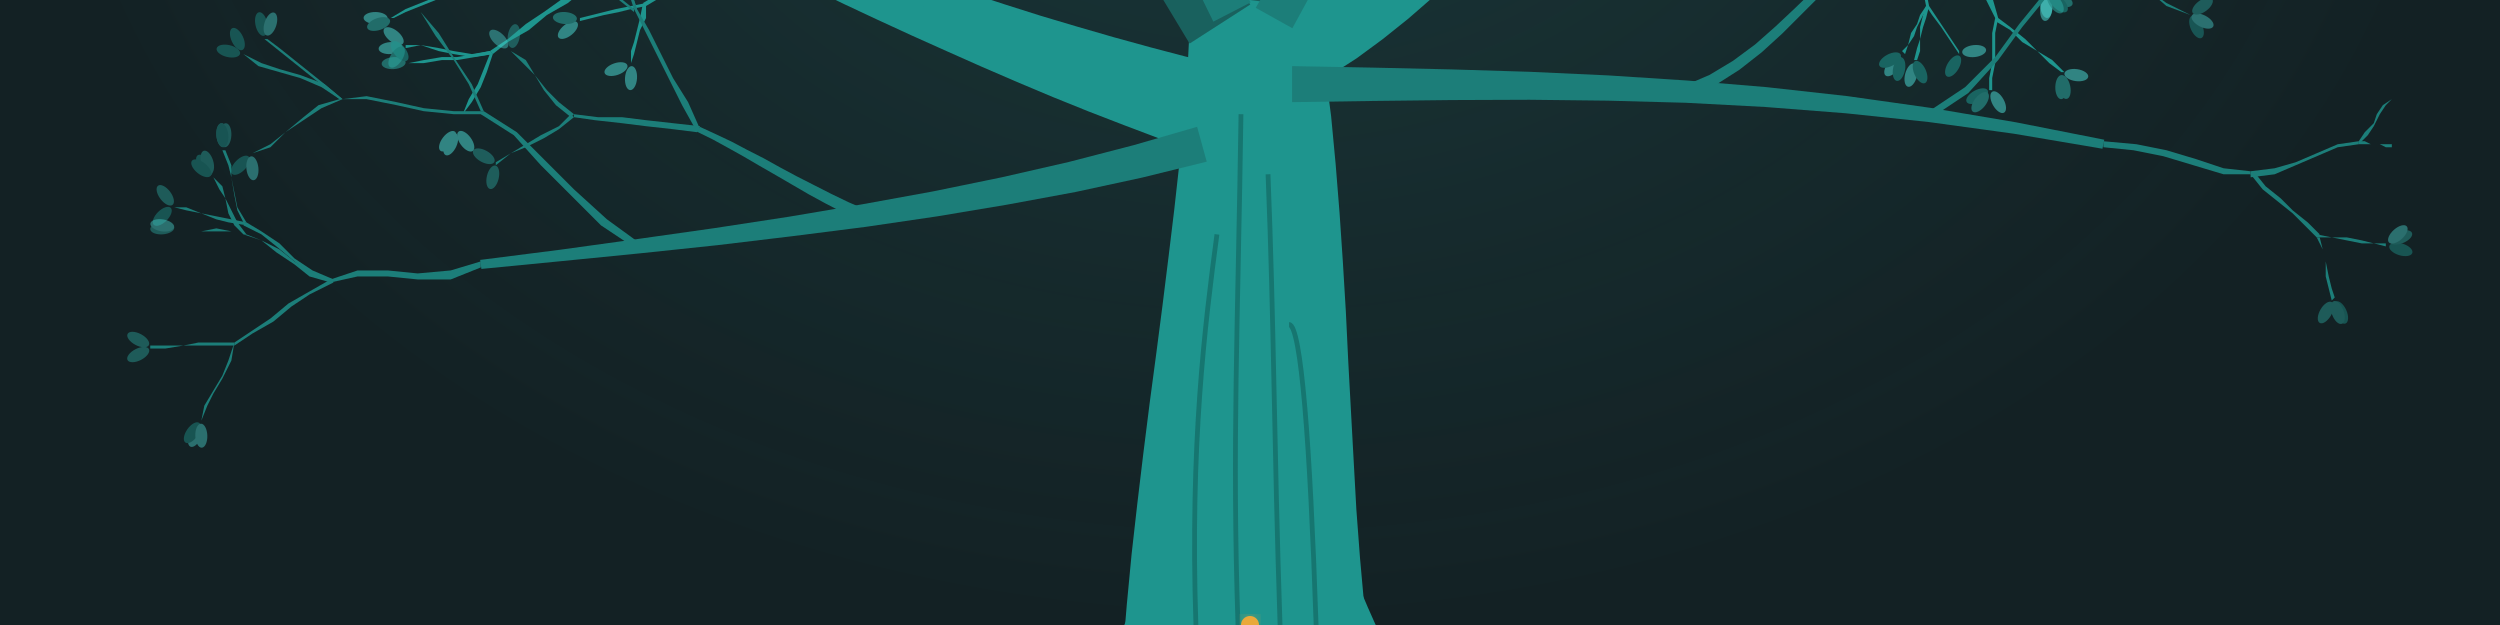
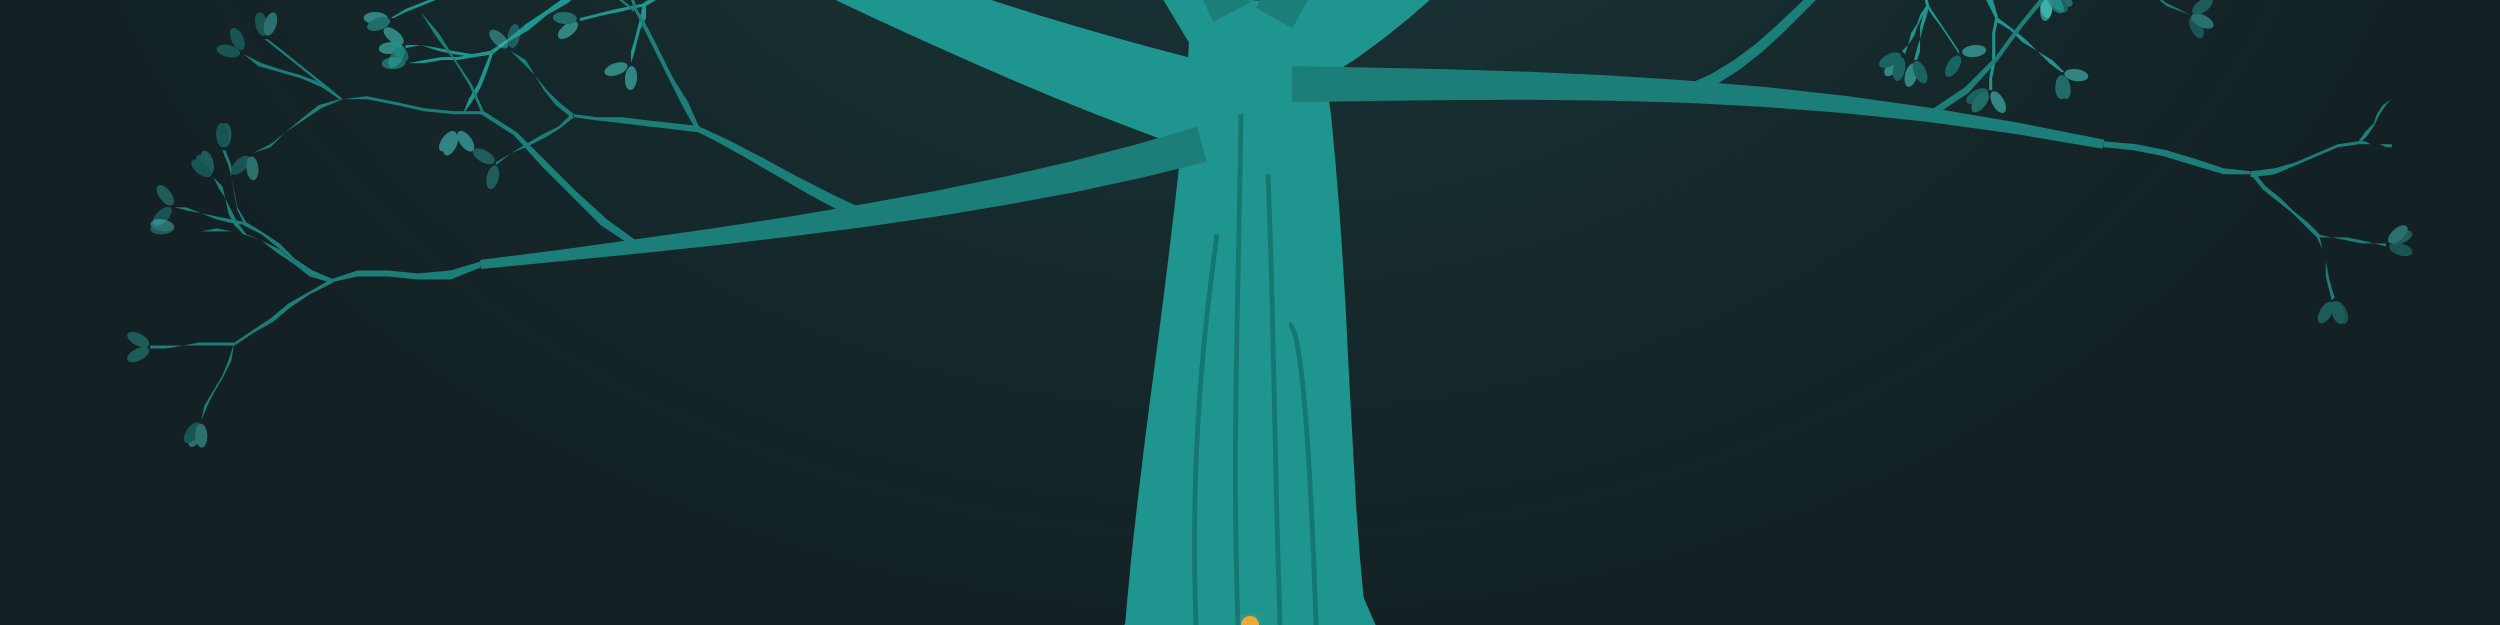
<svg xmlns="http://www.w3.org/2000/svg" viewBox="0 392 832 208" width="832" height="208" role="img" aria-label="">
  <defs>
    <filter id="glow" x="-200%%" y="-200%%" width="500%%" height="500%%">
      <feGaussianBlur stdDeviation="2.5" result="b" />
      <feMerge>
        <feMergeNode in="b" />
        <feMergeNode in="SourceGraphic" />
      </feMerge>
    </filter>
    <radialGradient id="haloA">
      <stop offset="0" stop-color="#E9A93A" stop-opacity="0.75" />
      <stop offset="1" stop-color="#E9A93A" stop-opacity="0" />
    </radialGradient>
    <radialGradient id="haloT">
      <stop offset="0" stop-color="#48D1CC" stop-opacity="0.75" />
      <stop offset="1" stop-color="#48D1CC" stop-opacity="0" />
    </radialGradient>
    <radialGradient id="haloW">
      <stop offset="0" stop-color="#FFFFFF" stop-opacity="0.75" />
      <stop offset="1" stop-color="#FFFFFF" stop-opacity="0" />
    </radialGradient>
    <linearGradient id="sheen" x1="0" y1="0" x2="0" y2="1">
      <stop offset="0" stop-color="#FFFFFF" stop-opacity="0.10" />
      <stop offset="1" stop-color="#FFFFFF" stop-opacity="0" />
    </linearGradient>
  </defs>
  <style>@media (prefers-reduced-motion: reduce) { .m { display: none } }</style>
  <defs>
    <filter id="shadow" x="-20%" y="-20%" width="140%" height="160%">
      <feGaussianBlur stdDeviation="4" />
    </filter>
    <linearGradient id="budfill" x1="0" y1="0" x2="0" y2="1">
      <stop offset="0" stop-color="#15717A" />
      <stop offset="1" stop-color="#0B4F55" />
    </linearGradient>
  </defs>
  <rect width="832" height="864" rx="16" fill="#132124" />
  <radialGradient id="crown" cx="50%" cy="50%" r="50%">
    <stop offset="0" stop-color="#48D1CC" stop-opacity="0.13" />
    <stop offset="1" stop-color="#48D1CC" stop-opacity="0" />
  </radialGradient>
  <ellipse cx="416" cy="300" rx="400" ry="300" fill="url(#crown)" />
  <path d="M459.9 637.4 L457.6 622.9 L455.6 608.3 L454.0 593.2 L452.6 577.6 L451.4 561.6 L450.5 545.3 L449.6 528.8 L448.7 512.3 L447.9 495.7 L446.9 479.1 L445.8 462.8 L444.5 446.6 L443.0 430.7 L441.0 415.3 L438.7 400.3 L435.9 386.2 L396.1 389.8 L395.8 403.4 L395.1 417.2 L394.0 431.5 L392.5 446.4 L390.8 461.7 L388.9 477.4 L386.9 493.5 L384.8 509.7 L382.6 526.2 L380.5 542.9 L378.5 559.6 L376.6 576.4 L375.0 593.2 L373.6 610.0 L372.6 626.7 L372.1 642.6 Z" fill="#1E958E" />
  <path d="M378.8 589.4 L376.8 594.1 L374.8 598.6 L372.7 603.2 L370.6 607.7 L368.3 612.2 L366.0 616.7 L363.5 621.2 L361.0 625.7 L358.4 630.3 L355.6 635.0 L352.7 639.7 L349.8 644.5 L346.6 649.4 L343.4 654.4 L340.0 659.5 L336.5 664.7 L339.5 667.3 L344.1 662.9 L348.6 658.7 L352.9 654.5 L357.1 650.5 L361.2 646.5 L365.2 642.5 L369.2 638.6 L373.0 634.8 L376.7 630.9 L380.4 627.0 L384.0 623.1 L387.6 619.1 L391.1 615.1 L394.5 611.0 L397.9 606.8 L401.2 602.6 Z" fill="#1E958E" />
  <path d="M430.8 602.6 L434.1 606.8 L437.5 611.0 L440.9 615.1 L444.4 619.1 L448.0 623.1 L451.6 627.0 L455.3 630.9 L459.0 634.8 L462.8 638.6 L466.8 642.5 L470.8 646.5 L474.9 650.5 L479.1 654.5 L483.4 658.7 L487.9 662.9 L492.5 667.3 L495.5 664.7 L492.0 659.5 L488.6 654.4 L485.4 649.4 L482.2 644.5 L479.3 639.7 L476.4 635.0 L473.6 630.3 L471.0 625.7 L468.5 621.2 L466.0 616.7 L463.7 612.2 L461.4 607.7 L459.3 603.2 L457.2 598.6 L455.2 594.1 L453.2 589.4 Z" fill="#1E958E" />
  <path d="M398 600 C396 540 401 500 405 470" fill="none" stroke="#146E69" stroke-width="1.6" opacity="0.8" />
  <path d="M412 600 C410 540 412 500 413 430" fill="none" stroke="#146E69" stroke-width="1.6" opacity="0.8" />
  <path d="M426 600 C424 540 424 500 422 450" fill="none" stroke="#146E69" stroke-width="1.6" opacity="0.8" />
  <path d="M438 600 C436 540 433 500 429 500" fill="none" stroke="#146E69" stroke-width="1.6" opacity="0.8" />
  <g class="m">
    <circle r="6.2" fill="url(#haloA)" />
    <circle r="2.2" fill="#E9A93A" />
    <animateMotion dur="3.6s" begin="0.0s" repeatCount="indefinite" path="M416 640 C410 560 424 460 416 400" />
  </g>
  <g class="m" opacity="0">
    <animate attributeName="opacity" to="1" begin="1.8s" dur="0.01s" fill="freeze" />
    <circle r="6.2" fill="url(#haloA)" />
    <circle r="2.2" fill="#E9A93A" />
    <animateMotion dur="3.6s" begin="1.8s" repeatCount="indefinite" path="M416 640 C410 560 424 460 416 400" />
  </g>
  <path d="M406.3 413.6 L394.5 410.8 L382.7 407.7 L370.7 404.4 L358.6 400.9 L346.5 397.3 L334.5 393.5 L322.5 389.6 L310.6 385.7 L298.9 381.7 L287.4 377.8 L276.2 373.8 L265.3 370.0 L254.7 366.2 L244.6 362.6 L234.9 359.1 L225.8 355.9 L222.2 364.1 L230.9 368.6 L240.0 373.3 L249.7 378.1 L259.7 383.1 L270.2 388.2 L281.0 393.4 L292.1 398.6 L303.4 403.8 L315.0 409.0 L326.7 414.2 L338.5 419.3 L350.4 424.3 L362.3 429.1 L374.2 433.7 L386.1 438.2 L397.7 442.4 Z" fill="#1E958E" />
  <g class="m">
    <circle r="6.4" fill="url(#haloA)" />
    <circle r="2.3" fill="#E9A93A" />
    <animateMotion dur="3.125s" begin="0.0s" repeatCount="indefinite" path="M402.0 428.0 C340.0 410.0 270.0 380.0 224.0 360.0" />
  </g>
  <path d="M346.0 403.1 L342.2 400.8 L338.2 398.5 L334.2 396.3 L330.3 394.2 L326.3 392.2 L322.3 390.3 L318.4 388.4 L314.5 386.6 L310.6 384.8 L306.8 383.0 L303.1 381.3 L299.5 379.5 L295.9 377.7 L292.4 375.9 L289.1 374.1 L285.8 372.1 L282.7 376.8 L285.8 379.1 L289.1 381.4 L292.4 383.7 L295.9 385.9 L299.4 388.1 L303.0 390.2 L306.6 392.4 L310.3 394.6 L313.9 396.8 L317.6 399.0 L321.3 401.2 L324.9 403.5 L328.5 405.9 L332.0 408.3 L335.5 410.8 L339.0 413.4 Z" fill="#1E958E" />
  <path d="M237 373 L232 377 L227 381 L223 386 L219 390 L214 393 L215 394 L220 391 L224 387 L229 383 L233 379 L239 376 Z" fill="#1E958E" />
  <path d="M215 393 L210 394 L205 395 L201 396 L197 397 L193 398 L193 399 L197 398 L201 397 L206 396 L210 395 L215 394 Z" fill="#1E958E" />
  <g opacity="0.55">
    <ellipse cx="189" cy="402" rx="4" ry="2" transform="rotate(141 189 402)" fill="#48D1CC" />
    <ellipse cx="188" cy="398" rx="4" ry="2" transform="rotate(184 188 398)" fill="#2BA59E" />
  </g>
  <path d="M214 393 L213 398 L212 402 L211 406 L210 409 L210 413 L210 413 L211 410 L212 406 L213 402 L215 398 L215 394 Z" fill="#1E958E" />
  <g opacity="0.55">
    <ellipse cx="205" cy="415" rx="4" ry="2" transform="rotate(161 205 415)" fill="#48D1CC" />
    <ellipse cx="210" cy="418" rx="4" ry="2" transform="rotate(94 210 418)" fill="#48D1CC" />
  </g>
  <path d="M309.2 390.2 L302.5 387.3 L295.7 384.8 L288.9 382.7 L282.1 380.7 L275.4 378.9 L268.9 377.2 L262.5 375.5 L256.4 373.6 L250.5 371.7 L244.8 369.4 L243.0 373.6 L248.5 376.4 L254.4 379.0 L260.6 381.4 L266.9 383.7 L273.3 386.0 L279.7 388.3 L286.1 390.7 L292.4 393.3 L298.7 396.1 L304.8 399.3 Z" fill="#1E958E" />
  <path d="M155 385 L150 388 L145 391 L140 393 L135 395 L130 398 L131 398 L135 396 L140 394 L145 392 L150 389 L155 386 Z" fill="#1E958E" />
  <g opacity="0.55">
    <ellipse cx="125" cy="398" rx="4" ry="2" transform="rotate(181 125 398)" fill="#48D1CC" />
    <ellipse cx="126" cy="400" rx="4" ry="2" transform="rotate(161 126 400)" fill="#2BA59E" />
  </g>
  <path d="M194 386 L188 391 L181 396 L175 400 L169 405 L163 409 L164 410 L169 406 L176 402 L182 397 L189 393 L195 388 Z" fill="#1E958E" />
  <path d="M163 409 L157 410 L151 409 L146 408 L140 407 L135 407 L135 408 L140 407 L146 409 L151 410 L157 411 L164 410 Z" fill="#1E958E" />
  <g opacity="0.55">
    <ellipse cx="130" cy="408" rx="4" ry="2" transform="rotate(176 130 408)" fill="#48D1CC" />
    <ellipse cx="131" cy="404" rx="4" ry="2" transform="rotate(219 131 404)" fill="#48D1CC" />
    <ellipse cx="132" cy="411" rx="4" ry="2" transform="rotate(123 132 411)" fill="#2BA59E" />
  </g>
  <path d="M163 410 L161 415 L159 420 L156 425 L154 430 L152 435 L152 435 L154 430 L157 426 L160 421 L162 416 L164 410 Z" fill="#1E958E" />
  <g opacity="0.55">
    <ellipse cx="150" cy="440" rx="4" ry="2" transform="rotate(115 150 440)" fill="#48D1CC" />
    <ellipse cx="149" cy="439" rx="4" ry="2" transform="rotate(127 149 439)" fill="#48D1CC" />
    <ellipse cx="155" cy="439" rx="4" ry="2" transform="rotate(54 155 439)" fill="#48D1CC" />
  </g>
  <path d="M163 409 L158 410 L152 411 L147 411 L141 412 L136 413 L136 413 L141 413 L147 412 L152 412 L158 411 L164 410 Z" fill="#1E958E" />
  <g opacity="0.55">
    <ellipse cx="131" cy="413" rx="4" ry="2" transform="rotate(176 131 413)" fill="#2BA59E" />
    <ellipse cx="133" cy="409" rx="4" ry="2" transform="rotate(231 133 409)" fill="#1E958E" />
  </g>
-   <path d="M416.1 393.5 L407.0 380.4 L397.8 367.1 L388.4 353.4 L378.9 339.5 L369.3 325.5 L359.5 311.6 L349.5 297.8 L339.3 284.2 L328.9 271.0 L318.3 258.2 L307.5 246.0 L296.5 234.4 L285.2 223.7 L273.7 213.8 L261.9 204.9 L250.0 197.1 L246.0 202.9 L257.1 211.3 L267.7 220.7 L278.1 231.0 L288.3 242.1 L298.2 254.0 L307.9 266.6 L317.4 279.7 L326.7 293.3 L335.8 307.2 L344.8 321.4 L353.6 335.8 L362.3 350.2 L370.9 364.6 L379.3 378.8 L387.7 392.9 L395.9 406.5 Z" fill="#19615E" />
+   <path d="M416.1 393.5 L407.0 380.4 L397.8 367.1 L388.4 353.4 L378.9 339.5 L369.3 325.5 L359.5 311.6 L349.5 297.8 L339.3 284.2 L328.9 271.0 L318.3 258.2 L307.5 246.0 L296.5 234.4 L285.2 223.7 L273.7 213.8 L261.9 204.9 L250.0 197.1 L246.0 202.9 L257.1 211.3 L267.7 220.7 L278.1 231.0 L288.3 242.1 L298.2 254.0 L307.9 266.6 L317.4 279.7 L326.7 293.3 L335.8 307.2 L344.8 321.4 L353.6 335.8 L362.3 350.2 L370.9 364.6 L379.3 378.8 L387.7 392.9 L395.9 406.5 Z" fill="#1E958E" />
  <path d="M428.9 393.8 L430.8 376.2 L431.8 358.4 L431.9 340.7 L431.2 323.4 L430.0 306.3 L428.4 289.4 L426.5 272.8 L424.5 256.5 L422.4 240.4 L420.5 224.7 L418.9 209.3 L417.7 194.1 L417.1 179.3 L417.2 164.8 L418.1 150.7 L419.9 136.7 L412.1 135.3 L409.0 149.4 L407.0 164.1 L405.7 179.1 L405.3 194.4 L405.3 210.0 L405.8 225.8 L406.6 241.8 L407.5 258.0 L408.4 274.3 L409.2 290.8 L409.7 307.3 L409.8 323.8 L409.3 340.4 L408.1 356.9 L406.1 373.4 L403.1 390.2 Z" fill="#19615E" />
  <path d="M434.5 421.5 L442.8 417.0 L451.5 411.4 L460.2 405.0 L468.7 398.2 L477.2 390.8 L485.6 383.0 L494.0 375.0 L502.4 366.8 L510.6 358.4 L518.8 350.1 L526.8 341.9 L534.8 333.9 L542.5 326.2 L550.1 318.9 L557.4 312.1 L564.6 305.9 L555.4 294.1 L547.4 299.8 L539.1 306.1 L530.6 312.9 L522.1 320.1 L513.4 327.5 L504.7 335.1 L495.9 342.7 L487.1 350.2 L478.4 357.6 L469.7 364.6 L461.1 371.2 L452.7 377.3 L444.5 382.8 L436.6 387.5 L429.1 391.3 L421.5 394.5 Z" fill="#1E958E" />
  <g class="m">
    <circle r="6.4" fill="url(#haloA)" />
    <circle r="2.3" fill="#E9A93A" />
    <animateMotion dur="2.421s" begin="0.0s" repeatCount="indefinite" path="M428.0 408.0 C470.0 390.0 520.0 330.0 560.0 300.0" />
  </g>
  <path d="M651 363 L654 370 L656 377 L659 385 L661 392 L664 398 L665 398 L663 391 L660 384 L658 377 L656 369 L653 362 Z" fill="#1E958E" />
  <path d="M664 398 L663 403 L663 408 L663 413 L662 418 L662 422 L663 422 L663 418 L664 413 L664 408 L664 403 L665 398 Z" fill="#1E958E" />
  <g opacity="0.55">
    <ellipse cx="658" cy="424" rx="4" ry="2" transform="rotate(151 658 424)" fill="#1E958E" />
    <ellipse cx="665" cy="426" rx="4" ry="2" transform="rotate(61 665 426)" fill="#48D1CC" />
    <ellipse cx="659" cy="426" rx="4" ry="2" transform="rotate(128 659 426)" fill="#2BA59E" />
  </g>
  <path d="M664 399 L669 402 L673 406 L678 409 L682 413 L686 416 L687 416 L683 412 L678 409 L674 405 L669 401 L665 398 Z" fill="#1E958E" />
  <g opacity="0.55">
    <ellipse cx="687" cy="421" rx="4" ry="2" transform="rotate(78 687 421)" fill="#2BA59E" />
    <ellipse cx="691" cy="417" rx="4" ry="2" transform="rotate(8 691 417)" fill="#48D1CC" />
    <ellipse cx="686" cy="421" rx="4" ry="2" transform="rotate(91 686 421)" fill="#2BA59E" />
  </g>
  <path d="M634 367 L635 373 L637 378 L638 384 L640 389 L641 394 L642 394 L641 389 L640 383 L638 378 L637 372 L636 367 Z" fill="#1E958E" />
  <path d="M641 394 L639 397 L638 400 L636 403 L635 407 L633 409 L634 410 L635 407 L637 404 L638 401 L640 397 L642 394 Z" fill="#1E958E" />
  <g opacity="0.55">
    <ellipse cx="630" cy="414" rx="4" ry="2" transform="rotate(128 630 414)" fill="#48D1CC" />
    <ellipse cx="632" cy="415" rx="4" ry="2" transform="rotate(101 632 415)" fill="#1E958E" />
    <ellipse cx="629" cy="412" rx="4" ry="2" transform="rotate(152 629 412)" fill="#1E958E" />
  </g>
  <path d="M641 394 L643 397 L646 401 L648 404 L650 407 L652 410 L652 409 L650 406 L648 403 L646 400 L644 397 L642 394 Z" fill="#1E958E" />
  <g opacity="0.55">
    <ellipse cx="650" cy="414" rx="4" ry="2" transform="rotate(121 650 414)" fill="#1E958E" />
    <ellipse cx="657" cy="409" rx="4" ry="2" transform="rotate(-6 657 409)" fill="#48D1CC" />
  </g>
  <path d="M641 394 L640 397 L639 401 L639 405 L638 408 L637 412 L638 412 L639 409 L639 405 L640 401 L641 398 L642 394 Z" fill="#1E958E" />
  <g opacity="0.55">
    <ellipse cx="636" cy="417" rx="4" ry="2" transform="rotate(105 636 417)" fill="#48D1CC" />
    <ellipse cx="639" cy="416" rx="4" ry="2" transform="rotate(66 639 416)" fill="#1E958E" />
  </g>
  <path d="M666 374 L669 377 L672 381 L675 384 L678 387 L681 390 L682 390 L679 387 L676 384 L673 380 L670 377 L666 374 Z" fill="#1E958E" />
  <g opacity="0.55">
    <ellipse cx="686" cy="392" rx="4" ry="2" transform="rotate(22 686 392)" fill="#2BA59E" />
    <ellipse cx="681" cy="395" rx="4" ry="2" transform="rotate(97 681 395)" fill="#48D1CC" />
    <ellipse cx="685" cy="393" rx="4" ry="2" transform="rotate(44 685 393)" fill="#1E958E" />
  </g>
  <g opacity="0.55">
    <ellipse cx="681" cy="394" rx="4" ry="2" transform="rotate(85 681 394)" fill="#48D1CC" />
    <ellipse cx="684" cy="393" rx="4" ry="2" transform="rotate(55 684 393)" fill="#2BA59E" />
  </g>
  <path d="M416.2 392.8 L406.5 374.4 L396.5 355.0 L386.5 334.8 L376.3 314.1 L366.2 293.0 L356.1 271.8 L346.2 250.8 L336.4 230.2 L326.8 210.3 L317.5 191.2 L308.6 173.3 L300.1 156.8 L292.0 141.8 L284.5 128.8 L277.5 117.8 L271.2 109.2 L268.8 110.8 L274.4 119.7 L280.7 130.9 L287.5 144.2 L294.9 159.4 L302.8 176.1 L311.1 194.3 L319.7 213.6 L328.6 233.8 L337.8 254.6 L347.2 275.9 L356.6 297.4 L366.2 318.8 L375.7 339.9 L385.2 360.5 L394.6 380.4 L403.8 399.2 Z" fill="#1C7E79" />
  <path d="M430.1 401.4 L440.4 382.5 L450.7 363.0 L460.9 343.1 L471.1 323.0 L481.0 302.9 L490.8 282.9 L500.2 263.3 L509.3 244.1 L518.0 225.7 L526.2 208.1 L533.8 191.5 L540.8 176.2 L547.1 162.3 L552.7 149.9 L557.4 139.3 L561.3 130.7 L558.7 129.3 L554.1 137.7 L548.7 148.0 L542.5 160.1 L535.6 173.7 L528.0 188.7 L519.7 205.0 L511.0 222.2 L501.7 240.4 L492.0 259.2 L482.0 278.5 L471.6 298.1 L461.1 317.8 L450.4 337.5 L439.6 357.0 L428.7 376.0 L417.9 394.6 Z" fill="#1C7E79" />
  <path d="M430.0 426.0 L456.7 425.6 L483.0 425.3 L509.0 425.2 L535.0 425.5 L561.0 426.2 L587.4 427.6 L614.3 429.7 L641.8 432.6 L670.2 436.5 L699.7 441.5 L700.3 438.5 L670.9 432.7 L642.5 427.9 L614.9 424.0 L587.9 421.0 L561.5 418.8 L535.3 417.1 L509.2 415.9 L483.1 415.1 L456.7 414.5 L430.0 414.0 Z" fill="#1C7E79" />
  <path d="M562.1 424.4 L570.9 420.3 L578.9 415.2 L586.3 409.4 L593.1 403.2 L599.6 396.7 L605.9 390.4 L612.1 384.3 L618.6 378.7 L625.3 374.0 L632.5 370.3 L631.7 368.6 L624.2 372.2 L617.2 376.9 L610.5 382.4 L603.9 388.4 L597.5 394.6 L590.9 400.8 L584.1 406.8 L576.8 412.2 L569.0 416.9 L560.4 420.6 Z" fill="#1C7E79" />
  <path d="M691 374 L699 377 L707 382 L714 388 L721 394 L729 397 L729 397 L721 393 L714 388 L707 382 L700 376 L691 373 Z" fill="#1C7E79" />
  <g opacity="0.44">
    <ellipse cx="731" cy="401" rx="4" ry="2" transform="rotate(66 731 401)" fill="#1E958E" />
    <ellipse cx="733" cy="399" rx="4" ry="2" transform="rotate(27 733 399)" fill="#48D1CC" />
    <ellipse cx="733" cy="394" rx="4" ry="2" transform="rotate(-36 733 394)" fill="#2BA59E" />
  </g>
  <path d="M643 431 L655 423 L665 412 L673 401 L682 390 L692 383 L692 382 L681 389 L672 400 L664 411 L654 421 L642 429 Z" fill="#1C7E79" />
  <path d="M700 441 L710 442 L720 444 L730 447 L740 450 L749 450 L749 449 L740 448 L731 445 L721 442 L711 440 L700 439 Z" fill="#1C7E79" />
  <path d="M749 450 L753 455 L758 459 L763 463 L767 467 L771 471 L772 470 L768 466 L763 462 L759 458 L754 454 L750 449 Z" fill="#1C7E79" />
  <path d="M771 471 L773 475 L774 479 L774 484 L775 488 L776 492 L777 491 L776 488 L775 484 L774 479 L773 475 L772 471 Z" fill="#1C7E79" />
  <g opacity="0.44">
    <ellipse cx="774" cy="496" rx="4" ry="2" transform="rotate(120 774 496)" fill="#2BA59E" />
    <ellipse cx="779" cy="496" rx="4" ry="2" transform="rotate(66 779 496)" fill="#1E958E" />
    <ellipse cx="778" cy="496" rx="4" ry="2" transform="rotate(70 778 496)" fill="#2BA59E" />
  </g>
  <path d="M771 471 L776 471 L781 472 L786 473 L790 473 L794 474 L794 473 L790 473 L786 472 L781 471 L776 471 L771 470 Z" fill="#1C7E79" />
  <g opacity="0.44">
    <ellipse cx="799" cy="475" rx="4" ry="2" transform="rotate(17 799 475)" fill="#1E958E" />
    <ellipse cx="799" cy="471" rx="4" ry="2" transform="rotate(-22 799 471)" fill="#2BA59E" />
    <ellipse cx="798" cy="470" rx="4" ry="2" transform="rotate(-42 798 470)" fill="#48D1CC" />
  </g>
  <path d="M749 451 L757 450 L764 447 L771 444 L778 441 L785 440 L785 439 L778 440 L771 443 L764 446 L757 448 L749 449 Z" fill="#1C7E79" />
  <path d="M785 440 L787 440 L789 440 L792 440 L794 441 L796 441 L796 440 L794 440 L792 440 L789 440 L787 439 L785 439 Z" fill="#1C7E79" />
  <path d="M785 440 L788 437 L790 434 L792 430 L794 427 L796 425 L796 425 L793 427 L791 430 L790 433 L787 436 L785 439 Z" fill="#1C7E79" />
  <path d="M398.4 434.2 L377.3 440.3 L355.7 445.9 L333.4 451.0 L310.5 455.7 L286.9 460.0 L262.7 464.1 L237.9 467.9 L212.5 471.5 L186.5 475.1 L159.8 478.5 L160.2 481.5 L186.9 478.9 L213.1 476.3 L238.7 473.6 L263.7 470.6 L288.1 467.5 L311.9 464.0 L335.2 460.1 L357.9 455.9 L380.1 451.1 L401.6 445.8 Z" fill="#1C7E79" />
  <path d="M288.4 461.9 L282.4 459.3 L276.6 456.5 L270.9 453.6 L265.2 450.7 L259.6 447.7 L254.2 444.7 L248.7 441.9 L243.4 439.1 L238.1 436.6 L232.9 434.2 L232.1 435.9 L237.2 438.4 L242.3 441.2 L247.5 444.1 L252.8 447.2 L258.2 450.3 L263.7 453.5 L269.2 456.7 L274.9 459.8 L280.7 462.8 L286.6 465.6 Z" fill="#1C7E79" />
  <path d="M233 435 L229 426 L224 418 L220 410 L216 402 L212 395 L211 395 L215 403 L219 411 L223 419 L227 427 L232 436 Z" fill="#1C7E79" />
  <path d="M212 395 L210 389 L210 382 L209 376 L209 370 L208 364 L207 364 L208 370 L209 376 L209 382 L210 389 L211 395 Z" fill="#1C7E79" />
  <path d="M211 395 L206 391 L202 388 L198 383 L193 380 L189 377 L189 377 L193 380 L197 384 L201 388 L206 392 L211 396 Z" fill="#1C7E79" />
  <path d="M212 395 L210 389 L210 382 L211 376 L211 370 L210 364 L210 365 L211 370 L210 376 L209 382 L209 389 L211 395 Z" fill="#1C7E79" />
  <path d="M233 434 L224 433 L215 432 L207 431 L199 431 L191 430 L191 431 L198 432 L207 433 L215 434 L224 435 L232 436 Z" fill="#1C7E79" />
  <path d="M191 430 L186 426 L182 422 L178 417 L175 412 L170 409 L170 409 L174 413 L178 417 L181 422 L185 427 L190 431 Z" fill="#1C7E79" />
  <g opacity="0.44">
    <ellipse cx="171" cy="404" rx="4" ry="2" transform="rotate(279 171 404)" fill="#2BA59E" />
    <ellipse cx="166" cy="405" rx="4" ry="2" transform="rotate(224 166 405)" fill="#48D1CC" />
  </g>
  <path d="M190 430 L186 434 L180 437 L175 440 L170 443 L165 446 L165 447 L170 443 L175 441 L181 438 L186 435 L191 431 Z" fill="#1C7E79" />
  <g opacity="0.44">
    <ellipse cx="161" cy="444" rx="4" ry="2" transform="rotate(209 161 444)" fill="#2BA59E" />
    <ellipse cx="164" cy="451" rx="4" ry="2" transform="rotate(103 164 451)" fill="#2BA59E" />
  </g>
  <path d="M213 473 L202 465 L191 455 L181 445 L172 436 L161 429 L160 430 L171 437 L180 447 L190 457 L200 467 L212 475 Z" fill="#1C7E79" />
  <path d="M161 429 L157 420 L151 411 L146 403 L140 396 L136 388 L136 388 L140 396 L145 404 L151 412 L156 420 L160 429 Z" fill="#1C7E79" />
  <path d="M161 429 L151 429 L141 428 L132 426 L122 424 L114 425 L114 425 L122 425 L132 427 L141 429 L151 430 L161 430 Z" fill="#1C7E79" />
  <path d="M114 425 L108 420 L103 416 L98 412 L93 408 L89 405 L88 405 L93 409 L98 413 L103 417 L108 421 L113 425 Z" fill="#1C7E79" />
  <g opacity="0.44">
    <ellipse cx="87" cy="400" rx="4" ry="2" transform="rotate(-102 87 400)" fill="#1E958E" />
    <ellipse cx="90" cy="400" rx="4" ry="2" transform="rotate(-72 90 400)" fill="#48D1CC" />
  </g>
  <path d="M113 425 L106 427 L101 431 L95 436 L90 440 L84 443 L84 443 L90 441 L95 436 L101 432 L107 428 L114 425 Z" fill="#1C7E79" />
  <g opacity="0.44">
    <ellipse cx="80" cy="447" rx="4" ry="2" transform="rotate(-226 80 447)" fill="#1E958E" />
    <ellipse cx="84" cy="448" rx="4" ry="2" transform="rotate(-276 84 448)" fill="#48D1CC" />
  </g>
  <path d="M114 425 L108 420 L100 417 L93 415 L87 413 L81 410 L81 410 L86 414 L93 416 L100 418 L107 421 L113 425 Z" fill="#1C7E79" />
  <g opacity="0.44">
    <ellipse cx="79" cy="405" rx="4" ry="2" transform="rotate(-115 79 405)" fill="#1E958E" />
    <ellipse cx="76" cy="409" rx="4" ry="2" transform="rotate(-167 76 409)" fill="#1E958E" />
  </g>
  <path d="M160 479 L150 482 L139 483 L129 482 L119 482 L110 485 L110 486 L119 484 L129 484 L139 485 L150 485 L160 481 Z" fill="#1C7E79" />
  <path d="M111 485 L104 482 L98 478 L93 473 L87 469 L82 466 L81 467 L87 470 L92 474 L98 479 L103 483 L110 486 Z" fill="#1C7E79" />
  <path d="M82 466 L79 461 L78 456 L77 451 L77 447 L75 442 L74 442 L76 447 L77 451 L78 457 L79 462 L81 466 Z" fill="#1C7E79" />
  <g opacity="0.44">
    <ellipse cx="75" cy="437" rx="4" ry="2" transform="rotate(273 75 437)" fill="#2BA59E" />
    <ellipse cx="74" cy="437" rx="4" ry="2" transform="rotate(266 74 437)" fill="#2BA59E" />
    <ellipse cx="74" cy="437" rx="4" ry="2" transform="rotate(264 74 437)" fill="#1E958E" />
  </g>
  <path d="M82 466 L77 465 L72 464 L67 463 L62 461 L58 461 L58 461 L62 462 L67 463 L72 465 L76 466 L82 467 Z" fill="#1C7E79" />
  <g opacity="0.44">
    <ellipse cx="55" cy="457" rx="4" ry="2" transform="rotate(233 55 457)" fill="#2BA59E" />
    <ellipse cx="54" cy="464" rx="4" ry="2" transform="rotate(135 54 464)" fill="#1E958E" />
  </g>
  <path d="M110 485 L103 489 L96 493 L90 498 L84 502 L78 506 L78 507 L84 503 L91 499 L97 494 L103 490 L111 486 Z" fill="#1C7E79" />
  <path d="M78 506 L72 506 L66 506 L61 507 L55 507 L50 507 L50 508 L55 508 L61 507 L66 507 L72 507 L78 507 Z" fill="#1C7E79" />
  <g opacity="0.44">
    <ellipse cx="46" cy="510" rx="4" ry="2" transform="rotate(153 46 510)" fill="#2BA59E" />
    <ellipse cx="46" cy="505" rx="4" ry="2" transform="rotate(208 46 505)" fill="#2BA59E" />
  </g>
  <path d="M78 506 L76 512 L74 517 L71 522 L68 527 L67 532 L67 532 L69 527 L71 523 L74 518 L77 512 L78 506 Z" fill="#1C7E79" />
  <g opacity="0.44">
    <ellipse cx="65" cy="537" rx="4" ry="2" transform="rotate(114 65 537)" fill="#48D1CC" />
    <ellipse cx="64" cy="536" rx="4" ry="2" transform="rotate(125 64 536)" fill="#1E958E" />
    <ellipse cx="67" cy="537" rx="4" ry="2" transform="rotate(88 67 537)" fill="#48D1CC" />
  </g>
  <path d="M111 485 L104 483 L98 479 L93 475 L87 472 L82 470 L81 470 L87 472 L92 476 L98 480 L103 484 L110 486 Z" fill="#1C7E79" />
  <path d="M82 470 L79 466 L77 462 L75 458 L74 454 L71 451 L71 451 L73 455 L75 458 L76 463 L78 467 L81 470 Z" fill="#1C7E79" />
  <g opacity="0.44">
    <ellipse cx="68" cy="447" rx="4" ry="2" transform="rotate(237 68 447)" fill="#1E958E" />
    <ellipse cx="69" cy="446" rx="4" ry="2" transform="rotate(253 69 446)" fill="#2BA59E" />
    <ellipse cx="67" cy="448" rx="4" ry="2" transform="rotate(219 67 448)" fill="#1E958E" />
  </g>
  <path d="M82 470 L77 469 L72 468 L67 469 L63 469 L59 468 L59 468 L63 469 L67 469 L72 469 L77 469 L82 470 Z" fill="#1C7E79" />
  <g opacity="0.44">
    <ellipse cx="54" cy="468" rx="4" ry="2" transform="rotate(176 54 468)" fill="#2BA59E" />
    <ellipse cx="54" cy="467" rx="4" ry="2" transform="rotate(189 54 467)" fill="#48D1CC" />
  </g>
  <g class="m" opacity="0.1">
    <circle r="8.4" fill="url(#haloA)" />
    <circle r="3.0" fill="#E9A93A" />
    <animateMotion dur="14s" repeatCount="indefinite" path="M621 451 a31 12 0 1 1 62 0 a31 12 0 1 1 -62 0" />
    <animate attributeName="opacity" values="0.1;1;0.35;0.9;0.1" dur="4.7s" begin="2.59s" repeatCount="indefinite" />
  </g>
  <g class="m" opacity="0.1">
    <circle r="3.6" fill="url(#haloA)" />
    <circle r="1.3" fill="#E9A93A" />
    <animateMotion dur="13s" repeatCount="indefinite" path="M779 508 a37 14 0 1 1 74 0 a37 14 0 1 1 -74 0" />
    <animate attributeName="opacity" values="0.1;1;0.35;0.9;0.1" dur="4.3s" begin="5.92s" repeatCount="indefinite" />
  </g>
  <circle cx="416" cy="600" r="3" fill="#E9A93A" filter="url(#glow)" />
</svg>
